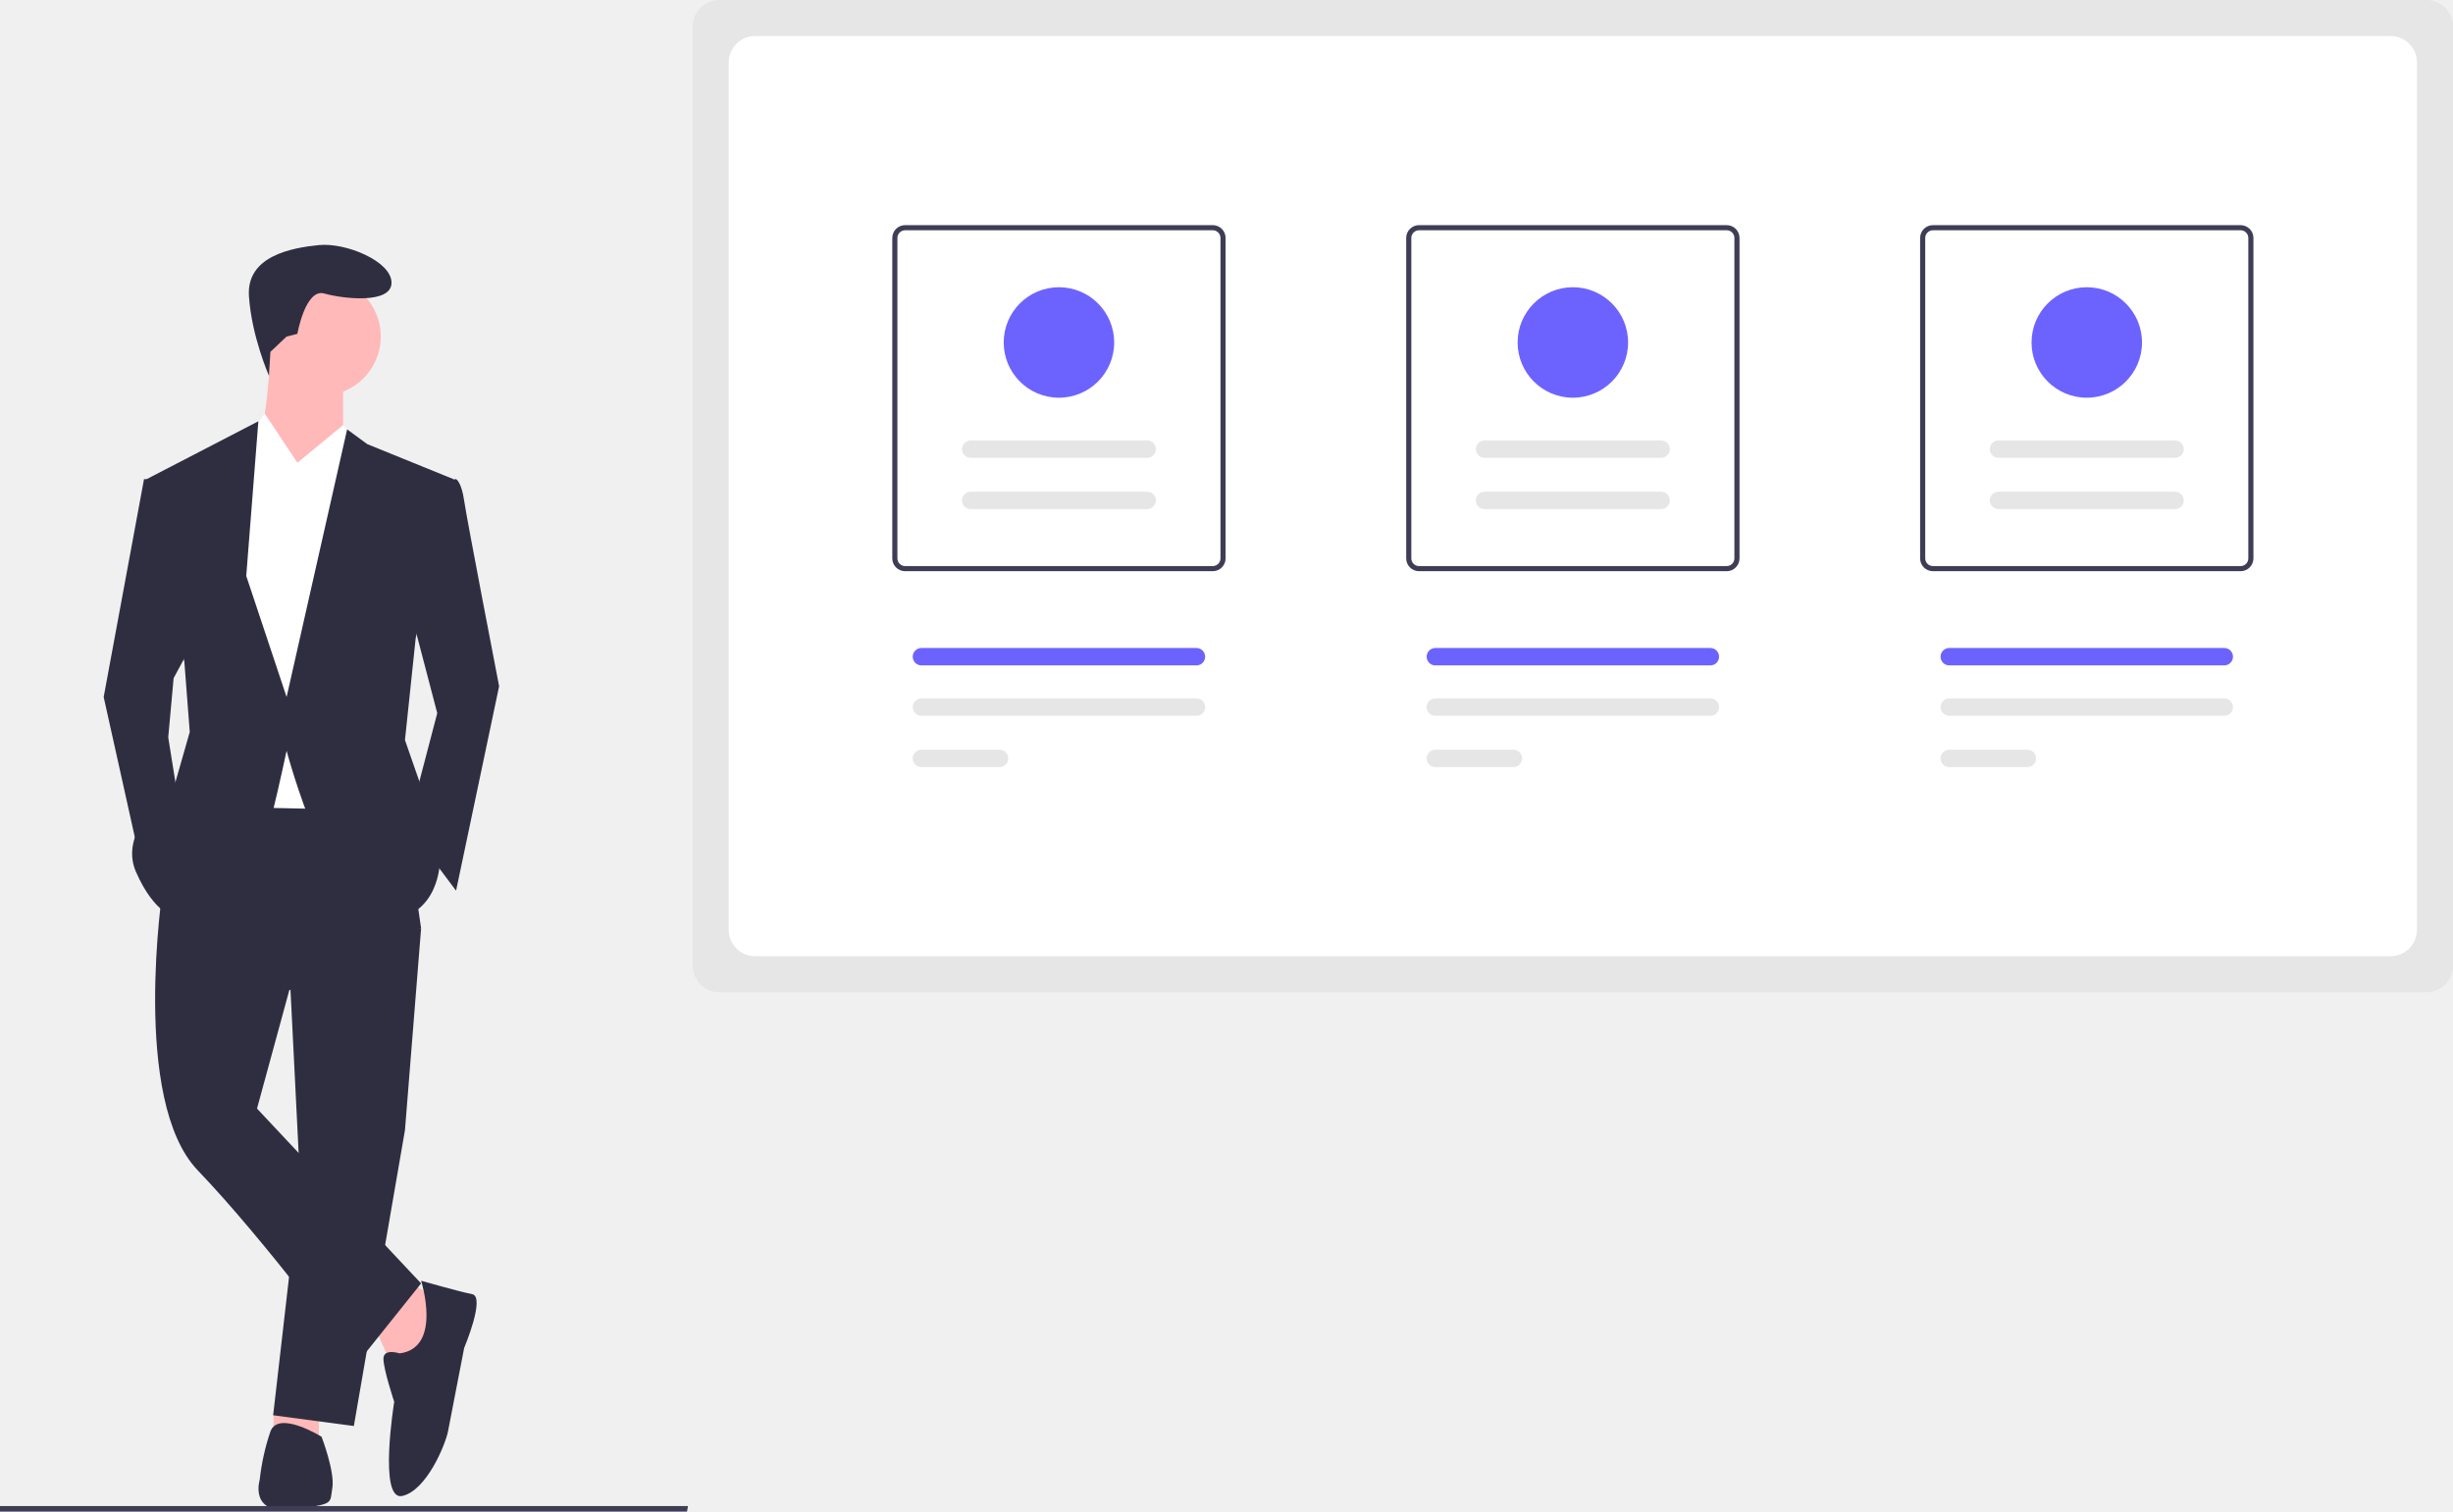
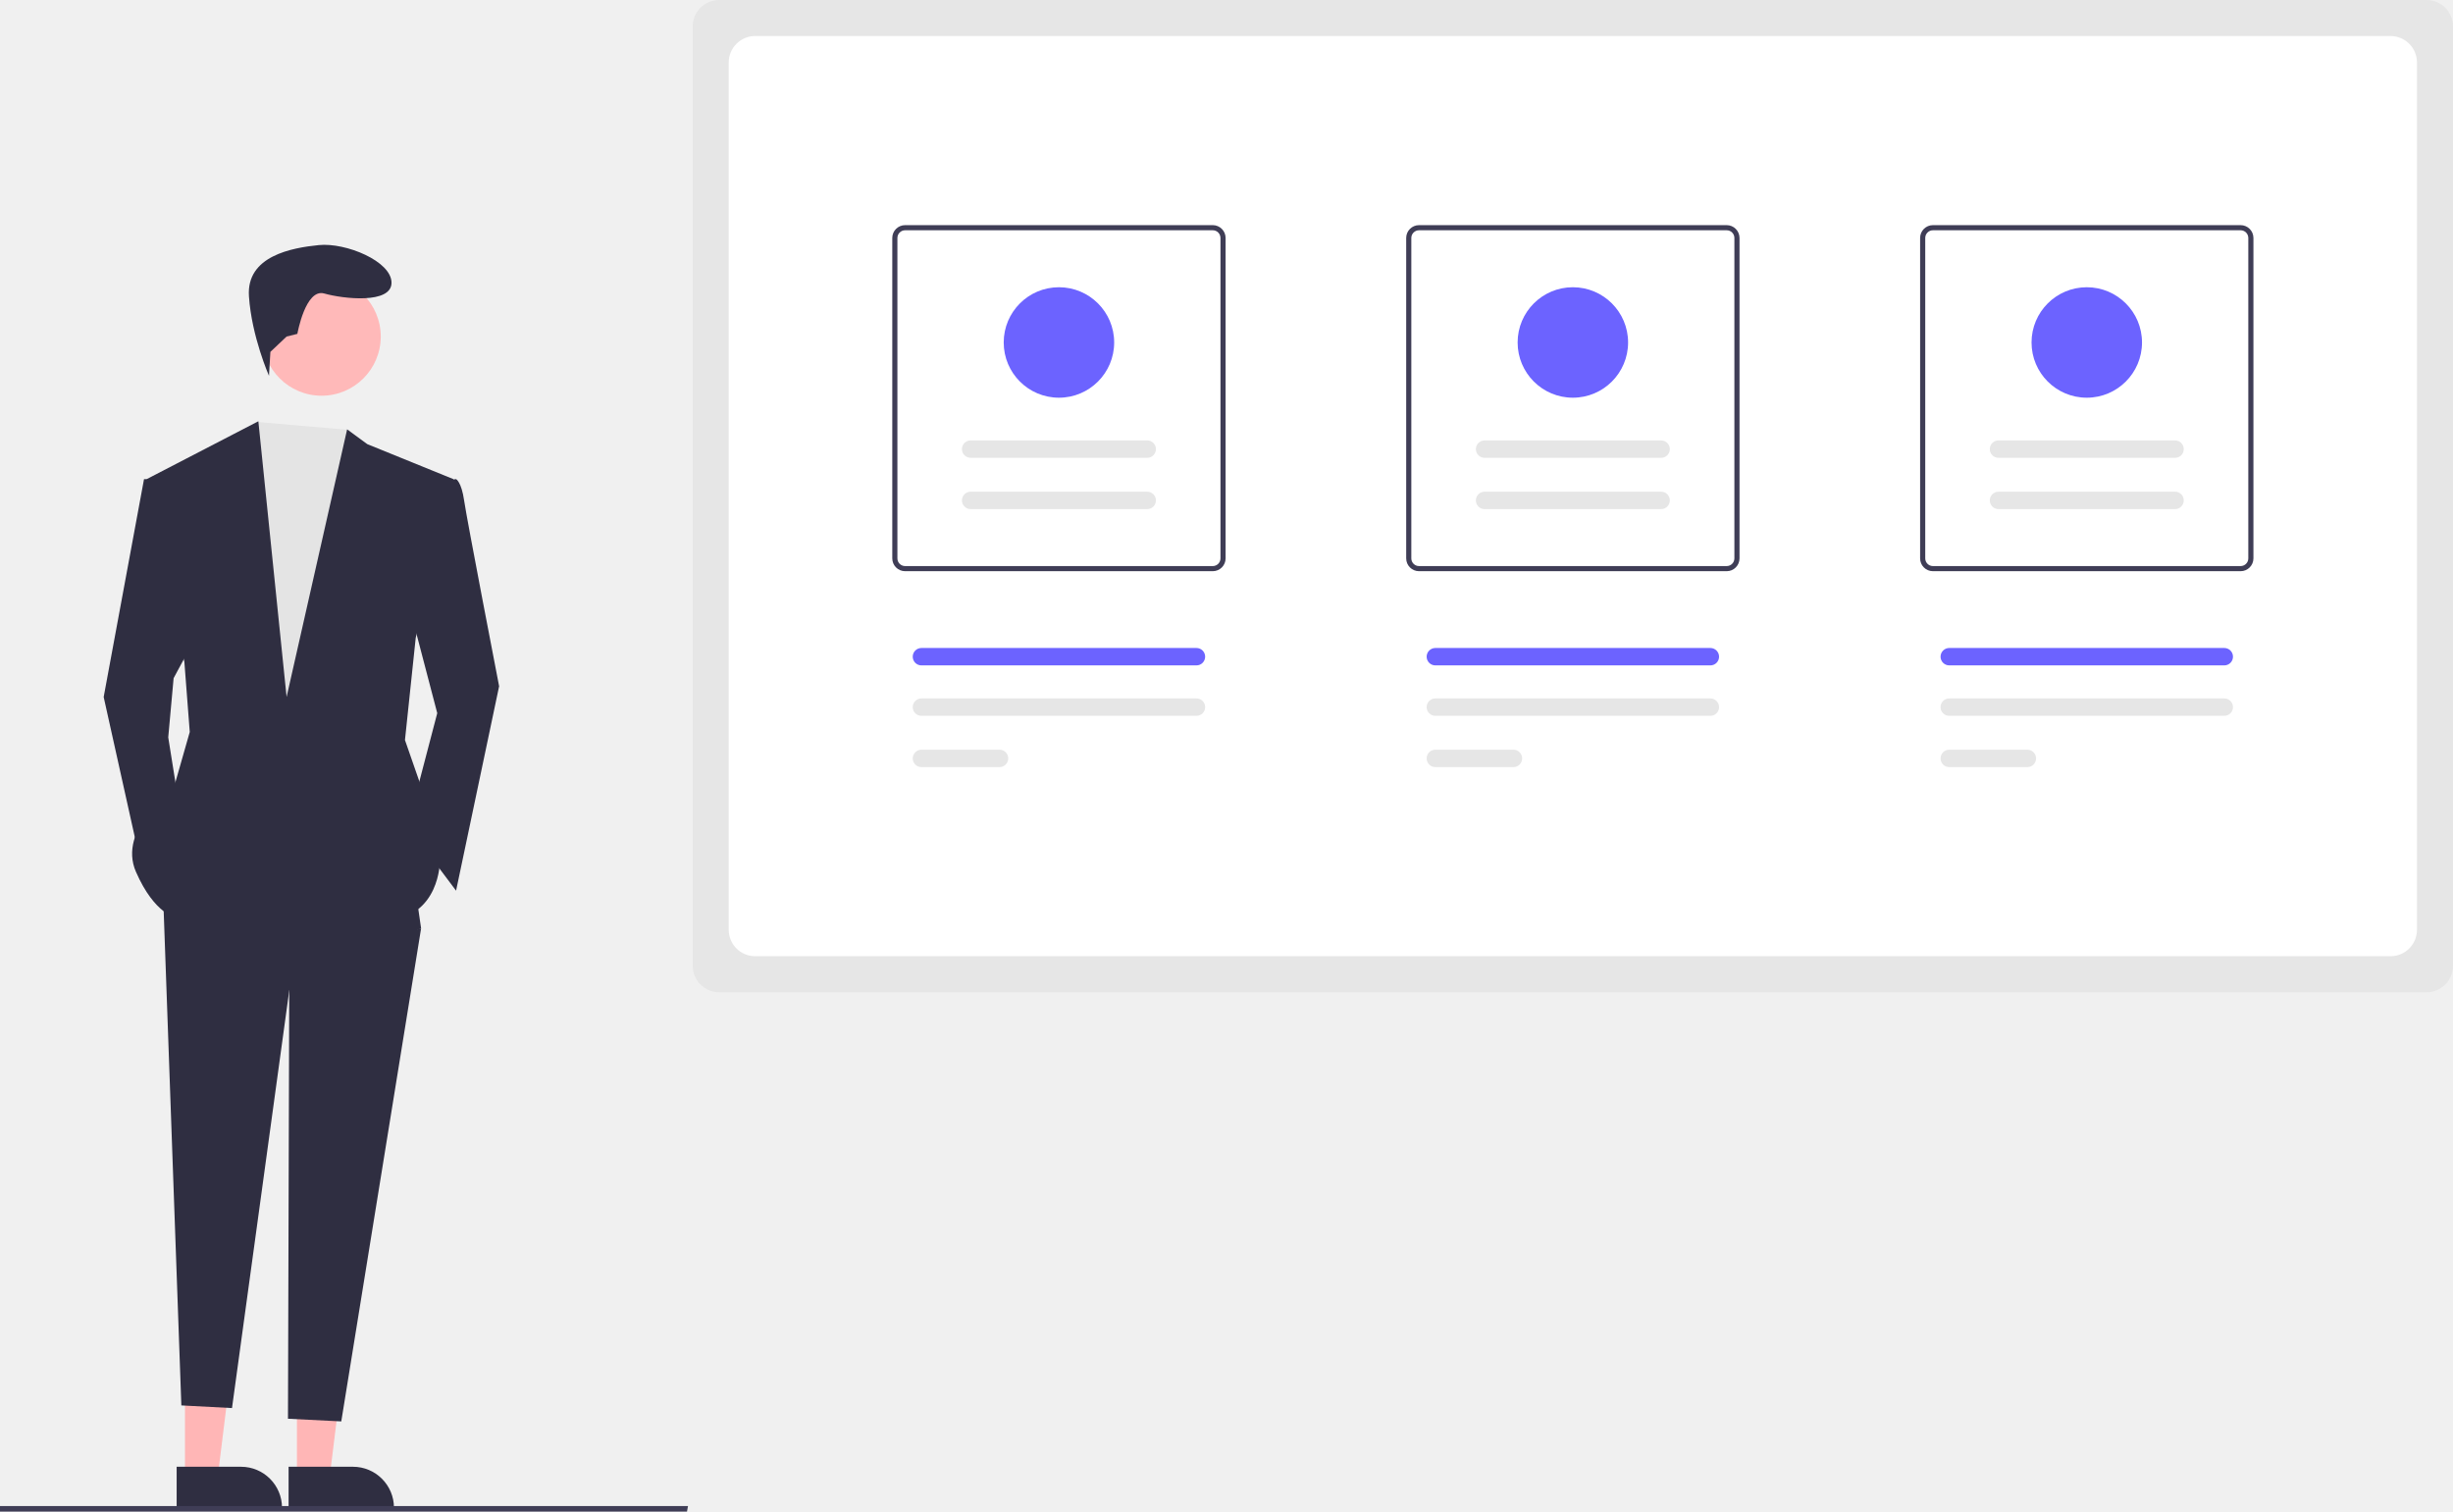
- <svg xmlns="http://www.w3.org/2000/svg" id="fbe6a470-e545-4a3c-ab88-8fc38f19e601" data-name="Layer 1" width="920.297" height="567.136" viewBox="0 0 920.297 567.136">
-   <path d="M1050.238,538.701H409.649a9.922,9.922,0,0,1-9.911-9.911V176.342a9.922,9.922,0,0,1,9.911-9.911h640.589a9.922,9.922,0,0,1,9.911,9.911V528.791A9.922,9.922,0,0,1,1050.238,538.701Z" transform="translate(-139.8516 -166.4318)" fill="#e6e6e6" />
-   <path d="M1036.723,525.187H423.163a9.922,9.922,0,0,1-9.911-9.911V189.857a9.922,9.922,0,0,1,9.911-9.911h613.56a9.922,9.922,0,0,1,9.911,9.911V515.276A9.922,9.922,0,0,1,1036.723,525.187Z" transform="translate(-139.8516 -166.4318)" fill="#fff" />
-   <path d="M594.852,380.736H479.42a4.815,4.815,0,0,1-4.81-4.81V255.709a4.815,4.815,0,0,1,4.81-4.81H594.852a4.815,4.815,0,0,1,4.81,4.81V375.926A4.815,4.815,0,0,1,594.852,380.736ZM479.42,252.823a2.889,2.889,0,0,0-2.886,2.886V375.926a2.889,2.889,0,0,0,2.886,2.886H594.852a2.889,2.889,0,0,0,2.886-2.886V255.709a2.889,2.889,0,0,0-2.886-2.886Z" transform="translate(-139.8516 -166.4318)" fill="#3f3d56" />
-   <path d="M787.659,380.736H672.228a4.815,4.815,0,0,1-4.81-4.81V255.709a4.815,4.815,0,0,1,4.81-4.81H787.659a4.815,4.815,0,0,1,4.81,4.81V375.926A4.815,4.815,0,0,1,787.659,380.736ZM672.228,252.823a2.889,2.889,0,0,0-2.886,2.886V375.926a2.889,2.889,0,0,0,2.886,2.886H787.659a2.889,2.889,0,0,0,2.886-2.886V255.709a2.889,2.889,0,0,0-2.886-2.886Z" transform="translate(-139.8516 -166.4318)" fill="#3f3d56" />
-   <path d="M980.466,380.736H865.035a4.815,4.815,0,0,1-4.81-4.81V255.709a4.815,4.815,0,0,1,4.81-4.81H980.466a4.815,4.815,0,0,1,4.81,4.81V375.926A4.815,4.815,0,0,1,980.466,380.736ZM865.035,252.823a2.889,2.889,0,0,0-2.886,2.886V375.926a2.889,2.889,0,0,0,2.886,2.886H980.466a2.889,2.889,0,0,0,2.886-2.886V255.709a2.889,2.889,0,0,0-2.886-2.886Z" transform="translate(-139.8516 -166.4318)" fill="#3f3d56" />
-   <path d="M514.846,454.234a3.265,3.265,0,1,0,0-6.531H485.547a3.265,3.265,0,0,0,0,6.531Z" transform="translate(-139.8516 -166.4318)" fill="#e6e6e6" />
-   <path d="M588.725,434.995a3.265,3.265,0,1,0,0-6.531H485.547a3.265,3.265,0,0,0,0,6.531Z" transform="translate(-139.8516 -166.4318)" fill="#e6e6e6" />
-   <path d="M707.653,454.234a3.265,3.265,0,0,0,0-6.531H678.354a3.265,3.265,0,0,0,0,6.531Z" transform="translate(-139.8516 -166.4318)" fill="#e6e6e6" />
-   <path d="M781.533,434.995a3.265,3.265,0,0,0,0-6.531H678.354a3.265,3.265,0,0,0,0,6.531Z" transform="translate(-139.8516 -166.4318)" fill="#e6e6e6" />
-   <path d="M900.461,454.234a3.265,3.265,0,0,0,0-6.531H871.161a3.265,3.265,0,1,0,0,6.531Z" transform="translate(-139.8516 -166.4318)" fill="#e6e6e6" />
-   <path d="M974.34,434.995a3.265,3.265,0,0,0,0-6.531H871.161a3.265,3.265,0,1,0,0,6.531Z" transform="translate(-139.8516 -166.4318)" fill="#e6e6e6" />
-   <path d="M588.725,416.075a3.265,3.265,0,1,0,0-6.531H485.547a3.265,3.265,0,0,0,0,6.531Z" transform="translate(-139.8516 -166.4318)" fill="#6c63ff" />
-   <path d="M781.533,416.075a3.265,3.265,0,0,0,0-6.531H678.354a3.265,3.265,0,0,0,0,6.531Z" transform="translate(-139.8516 -166.4318)" fill="#6c63ff" />
-   <path d="M974.34,416.075a3.265,3.265,0,0,0,0-6.531H871.161a3.265,3.265,0,1,0,0,6.531Z" transform="translate(-139.8516 -166.4318)" fill="#6c63ff" />
-   <path d="M570.256,357.437a3.265,3.265,0,0,0,0-6.531H504.016a3.265,3.265,0,1,0,0,6.531Z" transform="translate(-139.8516 -166.4318)" fill="#e6e6e6" />
-   <path d="M570.256,338.199a3.265,3.265,0,0,0,0-6.531H504.016a3.265,3.265,0,1,0,0,6.531Z" transform="translate(-139.8516 -166.4318)" fill="#e6e6e6" />
+ <svg xmlns="http://www.w3.org/2000/svg" id="bb6f3724-1c9c-43de-b808-32b364d0d15c" data-name="Layer 1" width="920.297" height="567.136" viewBox="0 0 920.297 567.136">
+   <path d="M1050.238,538.702H409.649a9.922,9.922,0,0,1-9.911-9.911V176.343a9.922,9.922,0,0,1,9.911-9.911H1050.238a9.922,9.922,0,0,1,9.911,9.911V528.791A9.922,9.922,0,0,1,1050.238,538.702Z" transform="translate(-139.8516 -166.432)" fill="#e6e6e6" />
+   <path d="M1036.723,525.187H423.163a9.922,9.922,0,0,1-9.911-9.911V189.857a9.922,9.922,0,0,1,9.911-9.911h613.56a9.922,9.922,0,0,1,9.911,9.911V515.276A9.922,9.922,0,0,1,1036.723,525.187Z" transform="translate(-139.8516 -166.432)" fill="#fff" />
+   <path d="M594.852,380.736H479.42a4.815,4.815,0,0,1-4.81-4.81V255.709a4.815,4.815,0,0,1,4.81-4.81H594.852a4.815,4.815,0,0,1,4.81,4.81V375.926A4.815,4.815,0,0,1,594.852,380.736ZM479.42,252.823a2.889,2.889,0,0,0-2.886,2.886V375.926a2.889,2.889,0,0,0,2.886,2.886H594.852a2.889,2.889,0,0,0,2.886-2.886V255.709a2.889,2.889,0,0,0-2.886-2.886Z" transform="translate(-139.8516 -166.432)" fill="#3f3d56" />
+   <path d="M787.659,380.736H672.228a4.815,4.815,0,0,1-4.81-4.81V255.709a4.815,4.815,0,0,1,4.81-4.81H787.659a4.815,4.815,0,0,1,4.81,4.81V375.926A4.815,4.815,0,0,1,787.659,380.736ZM672.228,252.823a2.889,2.889,0,0,0-2.886,2.886V375.926a2.889,2.889,0,0,0,2.886,2.886H787.659a2.889,2.889,0,0,0,2.886-2.886V255.709a2.889,2.889,0,0,0-2.886-2.886Z" transform="translate(-139.8516 -166.432)" fill="#3f3d56" />
+   <path d="M980.466,380.736H865.035a4.815,4.815,0,0,1-4.81-4.81V255.709a4.815,4.815,0,0,1,4.81-4.81H980.466a4.815,4.815,0,0,1,4.81,4.81V375.926A4.815,4.815,0,0,1,980.466,380.736ZM865.035,252.823a2.889,2.889,0,0,0-2.886,2.886V375.926a2.889,2.889,0,0,0,2.886,2.886H980.466a2.889,2.889,0,0,0,2.886-2.886V255.709a2.889,2.889,0,0,0-2.886-2.886Z" transform="translate(-139.8516 -166.432)" fill="#3f3d56" />
+   <path d="M514.846,454.234a3.265,3.265,0,1,0,.003-6.531H485.547a3.265,3.265,0,1,0,0,6.531H514.846Z" transform="translate(-139.8516 -166.432)" fill="#e6e6e6" />
+   <path d="M588.725,434.996a3.265,3.265,0,1,0,.012-6.531H485.547a3.265,3.265,0,0,0,0,6.531Z" transform="translate(-139.8516 -166.432)" fill="#e6e6e6" />
+   <path d="M707.653,454.234a3.265,3.265,0,0,0,0-6.531h-29.299a3.265,3.265,0,1,0,0,6.531Z" transform="translate(-139.8516 -166.432)" fill="#e6e6e6" />
+   <path d="M781.533,434.996a3.265,3.265,0,0,0,0-6.531H678.354a3.265,3.265,0,0,0,0,6.531Z" transform="translate(-139.8516 -166.432)" fill="#e6e6e6" />
+   <path d="M900.461,454.234a3.265,3.265,0,0,0,0-6.531H871.161a3.265,3.265,0,1,0-.003,6.531H900.461Z" transform="translate(-139.8516 -166.432)" fill="#e6e6e6" />
+   <path d="M974.34,434.996a3.265,3.265,0,0,0,0-6.531H871.161a3.265,3.265,0,1,0-.012,6.531H974.34Z" transform="translate(-139.8516 -166.432)" fill="#e6e6e6" />
+   <path d="M588.725,416.075a3.265,3.265,0,0,0,.003-6.531H485.547a3.265,3.265,0,1,0,0,6.531H588.725Z" transform="translate(-139.8516 -166.432)" fill="#6c63ff" />
+   <path d="M781.533,416.075a3.265,3.265,0,0,0,0-6.531H678.354a3.265,3.265,0,1,0,0,6.531Z" transform="translate(-139.8516 -166.432)" fill="#6c63ff" />
+   <path d="M974.34,416.075a3.265,3.265,0,0,0,0-6.531H871.161a3.265,3.265,0,0,0-.003,6.531H974.34Z" transform="translate(-139.8516 -166.432)" fill="#6c63ff" />
+   <path d="M570.256,357.438a3.265,3.265,0,0,0,0-6.531H504.016a3.265,3.265,0,1,0-.012,6.531h66.251Z" transform="translate(-139.8516 -166.432)" fill="#e6e6e6" />
+   <path d="M570.256,338.199a3.265,3.265,0,0,0,0-6.531H504.016a3.265,3.265,0,1,0-.012,6.531h66.251Z" transform="translate(-139.8516 -166.432)" fill="#e6e6e6" />
  <circle cx="397.284" cy="128.488" r="20.722" fill="#6c63ff" />
-   <path d="M763.063,357.437a3.265,3.265,0,0,0,0-6.531H696.824a3.265,3.265,0,0,0,0,6.531Z" transform="translate(-139.8516 -166.4318)" fill="#e6e6e6" />
-   <path d="M763.063,338.199a3.265,3.265,0,0,0,0-6.531H696.824a3.265,3.265,0,0,0,0,6.531Z" transform="translate(-139.8516 -166.4318)" fill="#e6e6e6" />
+   <path d="M763.063,357.438a3.265,3.265,0,0,0,0-6.531H696.824a3.265,3.265,0,0,0,0,6.531Z" transform="translate(-139.8516 -166.432)" fill="#e6e6e6" />
+   <path d="M763.063,338.199a3.265,3.265,0,0,0,0-6.531H696.824a3.265,3.265,0,0,0,0,6.531Z" transform="translate(-139.8516 -166.432)" fill="#e6e6e6" />
  <circle cx="590.092" cy="128.488" r="20.722" fill="#6c63ff" />
-   <path d="M955.87,357.437a3.265,3.265,0,1,0,0-6.531H889.631a3.265,3.265,0,0,0,0,6.531Z" transform="translate(-139.8516 -166.4318)" fill="#e6e6e6" />
-   <path d="M955.87,338.199a3.265,3.265,0,1,0,0-6.531H889.631a3.265,3.265,0,0,0,0,6.531Z" transform="translate(-139.8516 -166.4318)" fill="#e6e6e6" />
+   <path d="M955.87,357.438a3.265,3.265,0,1,0,.012-6.531H889.631a3.265,3.265,0,0,0,0,6.531Z" transform="translate(-139.8516 -166.432)" fill="#e6e6e6" />
+   <path d="M955.87,338.199a3.265,3.265,0,1,0,.012-6.531H889.631a3.265,3.265,0,0,0,0,6.531Z" transform="translate(-139.8516 -166.432)" fill="#e6e6e6" />
  <circle cx="782.899" cy="128.488" r="20.722" fill="#6c63ff" />
-   <polygon points="153.95 481.518 165.052 487.573 157.987 510.786 146.886 511.795 140.83 498.675 153.95 481.518" fill="#ffb9b9" />
-   <polygon points="119.636 527.943 119.636 539.044 102.479 538.035 102.718 528.892 119.636 527.943" fill="#ffb9b9" />
-   <polygon points="157.987 348.297 151.932 423.991 132.756 535.007 102.479 530.97 112.571 443.166 108.534 362.427 157.987 348.297" fill="#2f2e41" />
-   <path d="M217.099,458.211l72.666,1.009,8.074,55.508-49.453,23.213-12.111,44.407,61.564,65.601-24.222,30.277s-34.314-46.425-59.545-72.666-13.12-105.971-13.12-105.971Z" transform="translate(-139.8516 -166.4318)" fill="#2f2e41" />
+   <polygon points="69.4 554.299 81.66 554.299 87.492 507.011 69.398 507.012 69.4 554.299" fill="#ffb6b6" />
+   <path d="M206.124,716.729l24.144-.001h.001A15.387,15.387,0,0,1,245.656,732.114v.5l-39.531.001Z" transform="translate(-139.8516 -166.432)" fill="#2f2e41" />
+   <polygon points="111.4 554.299 123.66 554.299 129.492 507.011 111.398 507.012 111.4 554.299" fill="#ffb6b6" />
+   <path d="M248.124,716.729l24.144-.001h.001A15.387,15.387,0,0,1,287.656,732.114v.5l-39.531.001Z" transform="translate(-139.8516 -166.432)" fill="#2f2e41" />
+   <polygon points="157.987 348.297 128.038 533.282 108.038 532.282 108.534 362.427 157.987 348.297" fill="#2f2e41" />
+   <path d="M217.099,458.212l72.666,1.009,8.074,55.508-49.453,23.213L226.89,694.714l-19-1-6.939-194.124Z" transform="translate(-139.8516 -166.432)" fill="#2f2e41" />
  <circle cx="120.645" cy="126.263" r="22.203" fill="#ffb9b9" />
-   <path d="M268.571,307.834v22.203L253.432,354.259s-23.213-17.157-18.166-21.194,6.055-35.324,6.055-35.324Z" transform="translate(-139.8516 -166.4318)" fill="#ffb9b9" />
-   <polygon points="128.719 159.569 143.858 177.735 137.802 303.89 90.368 302.881 82.294 192.874 92.386 164.615 99.309 155.196 111.562 173.698 128.719 159.569" fill="#fff" />
-   <path d="M292.792,391.601l11.102,42.388-11.102,42.388,18.166,24.222,16.148-76.703s-12.111-62.573-13.12-69.638-3.028-8.074-3.028-8.074l-8.074,1.009Z" transform="translate(-139.8516 -166.4318)" fill="#2f2e41" />
+   <polygon points="131.038 161.282 143.858 177.735 137.802 303.89 90.368 302.881 82.294 192.874 92.386 164.615 96.038 158.282 131.038 161.282" fill="#e4e4e4" />
+   <path d="M292.792,391.601l11.102,42.388-11.102,42.388,18.166,24.222,16.148-76.703s-12.111-62.573-13.12-69.638-3.028-8.074-3.028-8.074l-8.074,1.009Z" transform="translate(-139.8516 -166.432)" fill="#2f2e41" />
  <polygon points="72.202 241.317 65.137 254.438 63.118 276.641 67.155 301.872 53.026 325.085 38.897 261.502 54.035 179.753 60.091 179.753 72.202 241.317" fill="#2f2e41" />
-   <path d="M297.839,646.94s14.129,4.037,19.176,5.046-3.028,20.185-3.028,20.185-5.046,26.24-6.055,31.287-8.074,22.203-17.157,24.222-3.028-35.324-3.028-35.324-4.037-12.111-4.037-16.148,6.055-2.018,6.055-2.018C305.913,672.171,297.839,646.94,297.839,646.94Z" transform="translate(-139.8516 -166.4318)" fill="#2f2e41" />
-   <path d="M264.534,724.652c-1.009,6.055,1.009,6.055-15.139,8.074S237.284,721.624,237.284,721.624a84.8,84.8,0,0,1,4.037-18.166c3.028-8.074,19.176,2.018,19.176,2.018S265.543,718.596,264.534,724.652Z" transform="translate(-139.8516 -166.4318)" fill="#2f2e41" />
-   <path d="M241.295,298.446l-.526,8.976s-6.512-14.727-7.522-29.865,16.148-18.166,26.24-19.176S286.737,264.436,286.737,272.51s-18.166,6.055-25.231,4.037-10.092,15.139-10.092,15.139l-4.037,1.009Z" transform="translate(-139.8516 -166.4318)" fill="#2f2e41" />
-   <polygon points="134.676 166.716 128.719 159.569 111.562 173.698 128.719 185.809 134.676 166.716" fill="#fff" />
-   <polygon points="92.386 164.615 99.451 155.532 111.562 173.698 96.423 184.8 92.386 164.615" fill="#fff" />
-   <path d="M295.82,405.731l-4.037,38.351,8.074,23.213,5.046,22.203s-0,21.194-20.185,22.203-37.342-63.582-37.342-63.582-3.028,14.129-5.046,22.203-36.333,40.37-36.333,40.37-8.074-1.009-15.139-17.157,14.129-31.287,14.129-31.287l6.055-21.194-2.018-26.24L194.896,346.185l41.884-21.699-4.542,58.032,15.139,45.416,22.708-100.42,7.569,5.551,32.296,13.12Z" transform="translate(-139.8516 -166.4318)" fill="#2f2e41" />
+   <path d="M241.295,298.447l-.526,8.976s-6.512-14.727-7.522-29.865,16.148-18.166,26.24-19.176S286.737,264.437,286.737,272.511s-18.166,6.055-25.231,4.037-10.092,15.139-10.092,15.139l-4.037,1.009Z" transform="translate(-139.8516 -166.432)" fill="#2f2e41" />
+   <path d="M295.82,405.731l-4.037,38.351,8.074,23.213,5.046,22.203s-0,21.194-20.185,22.203-78.721-1.009-78.721-1.009-8.074-1.009-15.139-17.157,14.129-31.287,14.129-31.287l6.056-21.194L209.025,414.814l-14.13-68.629,41.884-21.699,10.597,103.448,22.708-100.42,7.569,5.551,32.296,13.12Z" transform="translate(-139.8516 -166.432)" fill="#2f2e41" />
  <polygon points="257.738 567.136 0 567.136 0 565.03 258.12 565.03 257.738 567.136" fill="#3f3d56" />
</svg>
